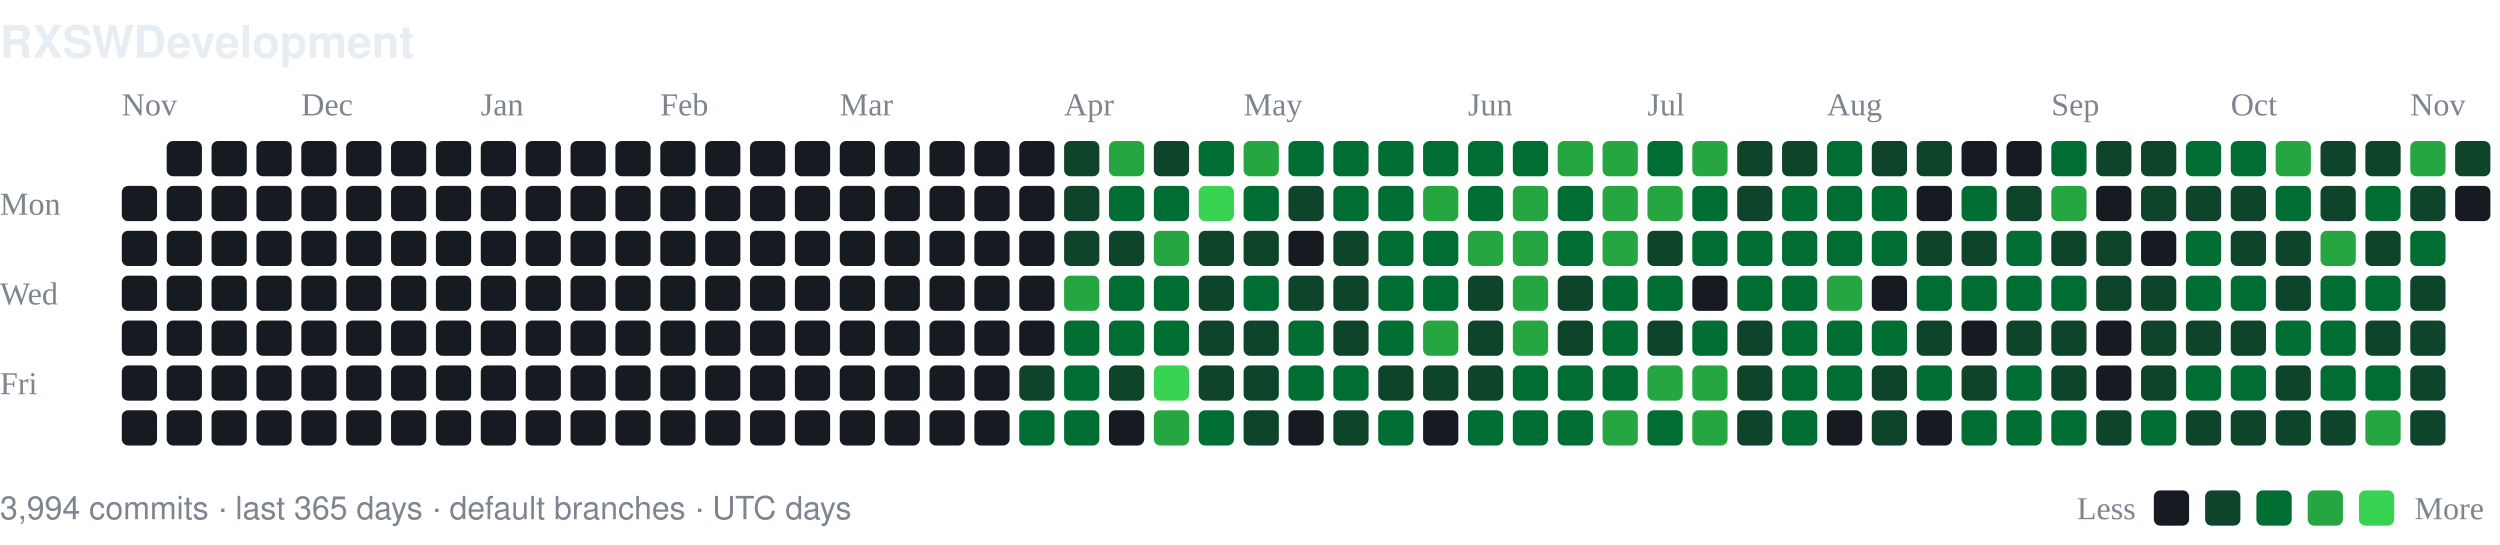
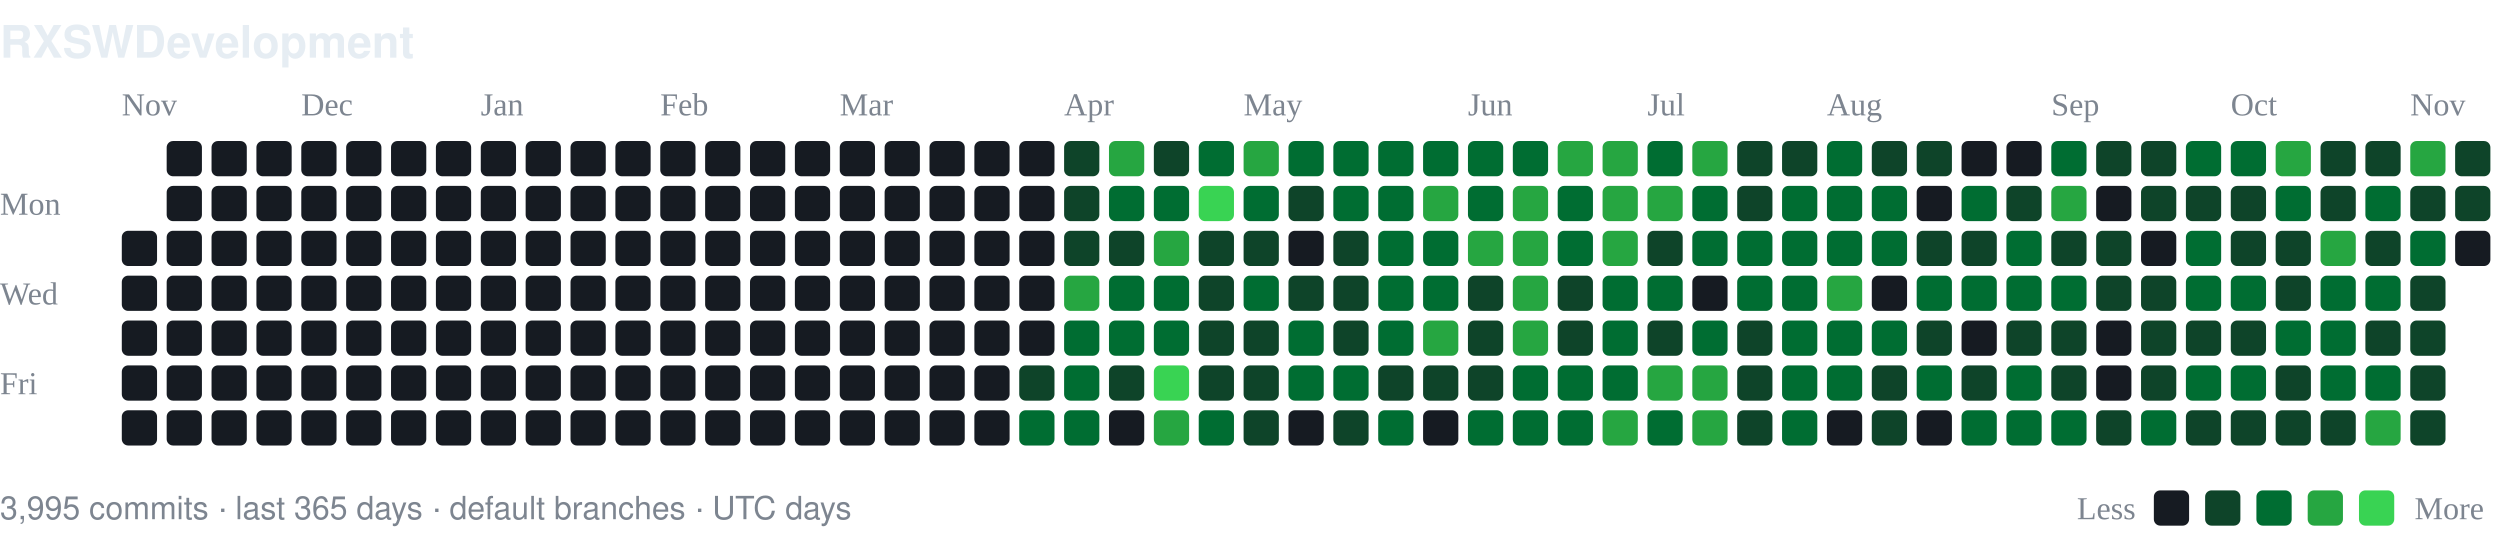
<svg xmlns="http://www.w3.org/2000/svg" width="780" height="170" viewBox="0 0 780 170" role="img">
  <text x="0" y="18" font-size="14" font-weight="600" fill="#e6edf3" font-family="ui-sans-serif,-apple-system,Segoe UI,Helvetica,Arial,sans-serif">RXSWDevelopment</text>
  <text x="0" y="67" font-size="10" fill="#7d8590">Mon</text>
  <text x="0" y="95" font-size="10" fill="#7d8590">Wed</text>
  <text x="0" y="123" font-size="10" fill="#7d8590">Fri</text>
  <text x="38" y="36" font-size="10" fill="#7d8590">Nov</text>
-   <rect x="38" y="58" width="11" height="11" rx="2" fill="#161b22" />
  <rect x="38" y="72" width="11" height="11" rx="2" fill="#161b22" />
  <rect x="38" y="86" width="11" height="11" rx="2" fill="#161b22" />
  <rect x="38" y="100" width="11" height="11" rx="2" fill="#161b22" />
  <rect x="38" y="114" width="11" height="11" rx="2" fill="#161b22" />
  <rect x="38" y="128" width="11" height="11" rx="2" fill="#161b22" />
  <rect x="52" y="44" width="11" height="11" rx="2" fill="#161b22" />
  <rect x="52" y="58" width="11" height="11" rx="2" fill="#161b22" />
  <rect x="52" y="72" width="11" height="11" rx="2" fill="#161b22" />
  <rect x="52" y="86" width="11" height="11" rx="2" fill="#161b22" />
  <rect x="52" y="100" width="11" height="11" rx="2" fill="#161b22" />
  <rect x="52" y="114" width="11" height="11" rx="2" fill="#161b22" />
  <rect x="52" y="128" width="11" height="11" rx="2" fill="#161b22" />
  <rect x="66" y="44" width="11" height="11" rx="2" fill="#161b22" />
  <rect x="66" y="58" width="11" height="11" rx="2" fill="#161b22" />
  <rect x="66" y="72" width="11" height="11" rx="2" fill="#161b22" />
  <rect x="66" y="86" width="11" height="11" rx="2" fill="#161b22" />
  <rect x="66" y="100" width="11" height="11" rx="2" fill="#161b22" />
  <rect x="66" y="114" width="11" height="11" rx="2" fill="#161b22" />
  <rect x="66" y="128" width="11" height="11" rx="2" fill="#161b22" />
  <rect x="80" y="44" width="11" height="11" rx="2" fill="#161b22" />
  <rect x="80" y="58" width="11" height="11" rx="2" fill="#161b22" />
  <rect x="80" y="72" width="11" height="11" rx="2" fill="#161b22" />
  <rect x="80" y="86" width="11" height="11" rx="2" fill="#161b22" />
  <rect x="80" y="100" width="11" height="11" rx="2" fill="#161b22" />
  <rect x="80" y="114" width="11" height="11" rx="2" fill="#161b22" />
  <rect x="80" y="128" width="11" height="11" rx="2" fill="#161b22" />
  <text x="94" y="36" font-size="10" fill="#7d8590">Dec</text>
  <rect x="94" y="44" width="11" height="11" rx="2" fill="#161b22" />
  <rect x="94" y="58" width="11" height="11" rx="2" fill="#161b22" />
  <rect x="94" y="72" width="11" height="11" rx="2" fill="#161b22" />
  <rect x="94" y="86" width="11" height="11" rx="2" fill="#161b22" />
  <rect x="94" y="100" width="11" height="11" rx="2" fill="#161b22" />
  <rect x="94" y="114" width="11" height="11" rx="2" fill="#161b22" />
  <rect x="94" y="128" width="11" height="11" rx="2" fill="#161b22" />
  <rect x="108" y="44" width="11" height="11" rx="2" fill="#161b22" />
  <rect x="108" y="58" width="11" height="11" rx="2" fill="#161b22" />
  <rect x="108" y="72" width="11" height="11" rx="2" fill="#161b22" />
  <rect x="108" y="86" width="11" height="11" rx="2" fill="#161b22" />
  <rect x="108" y="100" width="11" height="11" rx="2" fill="#161b22" />
  <rect x="108" y="114" width="11" height="11" rx="2" fill="#161b22" />
  <rect x="108" y="128" width="11" height="11" rx="2" fill="#161b22" />
  <rect x="122" y="44" width="11" height="11" rx="2" fill="#161b22" />
  <rect x="122" y="58" width="11" height="11" rx="2" fill="#161b22" />
  <rect x="122" y="72" width="11" height="11" rx="2" fill="#161b22" />
  <rect x="122" y="86" width="11" height="11" rx="2" fill="#161b22" />
  <rect x="122" y="100" width="11" height="11" rx="2" fill="#161b22" />
  <rect x="122" y="114" width="11" height="11" rx="2" fill="#161b22" />
  <rect x="122" y="128" width="11" height="11" rx="2" fill="#161b22" />
  <rect x="136" y="44" width="11" height="11" rx="2" fill="#161b22" />
  <rect x="136" y="58" width="11" height="11" rx="2" fill="#161b22" />
  <rect x="136" y="72" width="11" height="11" rx="2" fill="#161b22" />
  <rect x="136" y="86" width="11" height="11" rx="2" fill="#161b22" />
  <rect x="136" y="100" width="11" height="11" rx="2" fill="#161b22" />
  <rect x="136" y="114" width="11" height="11" rx="2" fill="#161b22" />
  <rect x="136" y="128" width="11" height="11" rx="2" fill="#161b22" />
  <text x="150" y="36" font-size="10" fill="#7d8590">Jan</text>
  <rect x="150" y="44" width="11" height="11" rx="2" fill="#161b22" />
  <rect x="150" y="58" width="11" height="11" rx="2" fill="#161b22" />
  <rect x="150" y="72" width="11" height="11" rx="2" fill="#161b22" />
  <rect x="150" y="86" width="11" height="11" rx="2" fill="#161b22" />
  <rect x="150" y="100" width="11" height="11" rx="2" fill="#161b22" />
  <rect x="150" y="114" width="11" height="11" rx="2" fill="#161b22" />
  <rect x="150" y="128" width="11" height="11" rx="2" fill="#161b22" />
  <rect x="164" y="44" width="11" height="11" rx="2" fill="#161b22" />
  <rect x="164" y="58" width="11" height="11" rx="2" fill="#161b22" />
  <rect x="164" y="72" width="11" height="11" rx="2" fill="#161b22" />
  <rect x="164" y="86" width="11" height="11" rx="2" fill="#161b22" />
  <rect x="164" y="100" width="11" height="11" rx="2" fill="#161b22" />
  <rect x="164" y="114" width="11" height="11" rx="2" fill="#161b22" />
  <rect x="164" y="128" width="11" height="11" rx="2" fill="#161b22" />
  <rect x="178" y="44" width="11" height="11" rx="2" fill="#161b22" />
  <rect x="178" y="58" width="11" height="11" rx="2" fill="#161b22" />
  <rect x="178" y="72" width="11" height="11" rx="2" fill="#161b22" />
  <rect x="178" y="86" width="11" height="11" rx="2" fill="#161b22" />
  <rect x="178" y="100" width="11" height="11" rx="2" fill="#161b22" />
  <rect x="178" y="114" width="11" height="11" rx="2" fill="#161b22" />
  <rect x="178" y="128" width="11" height="11" rx="2" fill="#161b22" />
  <rect x="192" y="44" width="11" height="11" rx="2" fill="#161b22" />
  <rect x="192" y="58" width="11" height="11" rx="2" fill="#161b22" />
  <rect x="192" y="72" width="11" height="11" rx="2" fill="#161b22" />
  <rect x="192" y="86" width="11" height="11" rx="2" fill="#161b22" />
  <rect x="192" y="100" width="11" height="11" rx="2" fill="#161b22" />
  <rect x="192" y="114" width="11" height="11" rx="2" fill="#161b22" />
  <rect x="192" y="128" width="11" height="11" rx="2" fill="#161b22" />
  <text x="206" y="36" font-size="10" fill="#7d8590">Feb</text>
  <rect x="206" y="44" width="11" height="11" rx="2" fill="#161b22" />
  <rect x="206" y="58" width="11" height="11" rx="2" fill="#161b22" />
  <rect x="206" y="72" width="11" height="11" rx="2" fill="#161b22" />
  <rect x="206" y="86" width="11" height="11" rx="2" fill="#161b22" />
  <rect x="206" y="100" width="11" height="11" rx="2" fill="#161b22" />
  <rect x="206" y="114" width="11" height="11" rx="2" fill="#161b22" />
  <rect x="206" y="128" width="11" height="11" rx="2" fill="#161b22" />
  <rect x="220" y="44" width="11" height="11" rx="2" fill="#161b22" />
  <rect x="220" y="58" width="11" height="11" rx="2" fill="#161b22" />
  <rect x="220" y="72" width="11" height="11" rx="2" fill="#161b22" />
  <rect x="220" y="86" width="11" height="11" rx="2" fill="#161b22" />
  <rect x="220" y="100" width="11" height="11" rx="2" fill="#161b22" />
  <rect x="220" y="114" width="11" height="11" rx="2" fill="#161b22" />
  <rect x="220" y="128" width="11" height="11" rx="2" fill="#161b22" />
  <rect x="234" y="44" width="11" height="11" rx="2" fill="#161b22" />
  <rect x="234" y="58" width="11" height="11" rx="2" fill="#161b22" />
  <rect x="234" y="72" width="11" height="11" rx="2" fill="#161b22" />
  <rect x="234" y="86" width="11" height="11" rx="2" fill="#161b22" />
  <rect x="234" y="100" width="11" height="11" rx="2" fill="#161b22" />
  <rect x="234" y="114" width="11" height="11" rx="2" fill="#161b22" />
  <rect x="234" y="128" width="11" height="11" rx="2" fill="#161b22" />
  <rect x="248" y="44" width="11" height="11" rx="2" fill="#161b22" />
  <rect x="248" y="58" width="11" height="11" rx="2" fill="#161b22" />
  <rect x="248" y="72" width="11" height="11" rx="2" fill="#161b22" />
  <rect x="248" y="86" width="11" height="11" rx="2" fill="#161b22" />
  <rect x="248" y="100" width="11" height="11" rx="2" fill="#161b22" />
  <rect x="248" y="114" width="11" height="11" rx="2" fill="#161b22" />
  <rect x="248" y="128" width="11" height="11" rx="2" fill="#161b22" />
  <text x="262" y="36" font-size="10" fill="#7d8590">Mar</text>
  <rect x="262" y="44" width="11" height="11" rx="2" fill="#161b22" />
  <rect x="262" y="58" width="11" height="11" rx="2" fill="#161b22" />
  <rect x="262" y="72" width="11" height="11" rx="2" fill="#161b22" />
  <rect x="262" y="86" width="11" height="11" rx="2" fill="#161b22" />
  <rect x="262" y="100" width="11" height="11" rx="2" fill="#161b22" />
  <rect x="262" y="114" width="11" height="11" rx="2" fill="#161b22" />
  <rect x="262" y="128" width="11" height="11" rx="2" fill="#161b22" />
  <rect x="276" y="44" width="11" height="11" rx="2" fill="#161b22" />
  <rect x="276" y="58" width="11" height="11" rx="2" fill="#161b22" />
  <rect x="276" y="72" width="11" height="11" rx="2" fill="#161b22" />
  <rect x="276" y="86" width="11" height="11" rx="2" fill="#161b22" />
  <rect x="276" y="100" width="11" height="11" rx="2" fill="#161b22" />
  <rect x="276" y="114" width="11" height="11" rx="2" fill="#161b22" />
  <rect x="276" y="128" width="11" height="11" rx="2" fill="#161b22" />
  <rect x="290" y="44" width="11" height="11" rx="2" fill="#161b22" />
  <rect x="290" y="58" width="11" height="11" rx="2" fill="#161b22" />
  <rect x="290" y="72" width="11" height="11" rx="2" fill="#161b22" />
  <rect x="290" y="86" width="11" height="11" rx="2" fill="#161b22" />
  <rect x="290" y="100" width="11" height="11" rx="2" fill="#161b22" />
  <rect x="290" y="114" width="11" height="11" rx="2" fill="#161b22" />
  <rect x="290" y="128" width="11" height="11" rx="2" fill="#161b22" />
  <rect x="304" y="44" width="11" height="11" rx="2" fill="#161b22" />
  <rect x="304" y="58" width="11" height="11" rx="2" fill="#161b22" />
  <rect x="304" y="72" width="11" height="11" rx="2" fill="#161b22" />
  <rect x="304" y="86" width="11" height="11" rx="2" fill="#161b22" />
  <rect x="304" y="100" width="11" height="11" rx="2" fill="#161b22" />
  <rect x="304" y="114" width="11" height="11" rx="2" fill="#161b22" />
  <rect x="304" y="128" width="11" height="11" rx="2" fill="#161b22" />
  <rect x="318" y="44" width="11" height="11" rx="2" fill="#161b22" />
  <rect x="318" y="58" width="11" height="11" rx="2" fill="#161b22" />
  <rect x="318" y="72" width="11" height="11" rx="2" fill="#161b22" />
  <rect x="318" y="86" width="11" height="11" rx="2" fill="#161b22" />
  <rect x="318" y="100" width="11" height="11" rx="2" fill="#161b22" />
  <rect x="318" y="114" width="11" height="11" rx="2" fill="#0e4429" />
  <rect x="318" y="128" width="11" height="11" rx="2" fill="#006d32" />
  <text x="332" y="36" font-size="10" fill="#7d8590">Apr</text>
  <rect x="332" y="44" width="11" height="11" rx="2" fill="#0e4429" />
  <rect x="332" y="58" width="11" height="11" rx="2" fill="#0e4429" />
  <rect x="332" y="72" width="11" height="11" rx="2" fill="#0e4429" />
  <rect x="332" y="86" width="11" height="11" rx="2" fill="#26a641" />
  <rect x="332" y="100" width="11" height="11" rx="2" fill="#006d32" />
  <rect x="332" y="114" width="11" height="11" rx="2" fill="#006d32" />
  <rect x="332" y="128" width="11" height="11" rx="2" fill="#006d32" />
  <rect x="346" y="44" width="11" height="11" rx="2" fill="#26a641" />
  <rect x="346" y="58" width="11" height="11" rx="2" fill="#006d32" />
  <rect x="346" y="72" width="11" height="11" rx="2" fill="#0e4429" />
  <rect x="346" y="86" width="11" height="11" rx="2" fill="#006d32" />
  <rect x="346" y="100" width="11" height="11" rx="2" fill="#006d32" />
  <rect x="346" y="114" width="11" height="11" rx="2" fill="#0e4429" />
  <rect x="346" y="128" width="11" height="11" rx="2" fill="#161b22" />
  <rect x="360" y="44" width="11" height="11" rx="2" fill="#0e4429" />
  <rect x="360" y="58" width="11" height="11" rx="2" fill="#006d32" />
  <rect x="360" y="72" width="11" height="11" rx="2" fill="#26a641" />
  <rect x="360" y="86" width="11" height="11" rx="2" fill="#006d32" />
  <rect x="360" y="100" width="11" height="11" rx="2" fill="#006d32" />
  <rect x="360" y="114" width="11" height="11" rx="2" fill="#39d353" />
  <rect x="360" y="128" width="11" height="11" rx="2" fill="#26a641" />
  <rect x="374" y="44" width="11" height="11" rx="2" fill="#006d32" />
  <rect x="374" y="58" width="11" height="11" rx="2" fill="#39d353" />
  <rect x="374" y="72" width="11" height="11" rx="2" fill="#0e4429" />
  <rect x="374" y="86" width="11" height="11" rx="2" fill="#0e4429" />
  <rect x="374" y="100" width="11" height="11" rx="2" fill="#0e4429" />
  <rect x="374" y="114" width="11" height="11" rx="2" fill="#0e4429" />
  <rect x="374" y="128" width="11" height="11" rx="2" fill="#006d32" />
  <text x="388" y="36" font-size="10" fill="#7d8590">May</text>
  <rect x="388" y="44" width="11" height="11" rx="2" fill="#26a641" />
  <rect x="388" y="58" width="11" height="11" rx="2" fill="#006d32" />
  <rect x="388" y="72" width="11" height="11" rx="2" fill="#0e4429" />
  <rect x="388" y="86" width="11" height="11" rx="2" fill="#006d32" />
  <rect x="388" y="100" width="11" height="11" rx="2" fill="#0e4429" />
  <rect x="388" y="114" width="11" height="11" rx="2" fill="#0e4429" />
  <rect x="388" y="128" width="11" height="11" rx="2" fill="#0e4429" />
  <rect x="402" y="44" width="11" height="11" rx="2" fill="#006d32" />
  <rect x="402" y="58" width="11" height="11" rx="2" fill="#0e4429" />
  <rect x="402" y="72" width="11" height="11" rx="2" fill="#161b22" />
  <rect x="402" y="86" width="11" height="11" rx="2" fill="#0e4429" />
  <rect x="402" y="100" width="11" height="11" rx="2" fill="#006d32" />
  <rect x="402" y="114" width="11" height="11" rx="2" fill="#006d32" />
  <rect x="402" y="128" width="11" height="11" rx="2" fill="#161b22" />
  <rect x="416" y="44" width="11" height="11" rx="2" fill="#006d32" />
  <rect x="416" y="58" width="11" height="11" rx="2" fill="#006d32" />
  <rect x="416" y="72" width="11" height="11" rx="2" fill="#0e4429" />
  <rect x="416" y="86" width="11" height="11" rx="2" fill="#0e4429" />
  <rect x="416" y="100" width="11" height="11" rx="2" fill="#0e4429" />
  <rect x="416" y="114" width="11" height="11" rx="2" fill="#006d32" />
  <rect x="416" y="128" width="11" height="11" rx="2" fill="#0e4429" />
  <rect x="430" y="44" width="11" height="11" rx="2" fill="#006d32" />
  <rect x="430" y="58" width="11" height="11" rx="2" fill="#006d32" />
  <rect x="430" y="72" width="11" height="11" rx="2" fill="#006d32" />
  <rect x="430" y="86" width="11" height="11" rx="2" fill="#006d32" />
  <rect x="430" y="100" width="11" height="11" rx="2" fill="#006d32" />
  <rect x="430" y="114" width="11" height="11" rx="2" fill="#0e4429" />
  <rect x="430" y="128" width="11" height="11" rx="2" fill="#006d32" />
  <rect x="444" y="44" width="11" height="11" rx="2" fill="#006d32" />
  <rect x="444" y="58" width="11" height="11" rx="2" fill="#26a641" />
  <rect x="444" y="72" width="11" height="11" rx="2" fill="#006d32" />
  <rect x="444" y="86" width="11" height="11" rx="2" fill="#006d32" />
  <rect x="444" y="100" width="11" height="11" rx="2" fill="#26a641" />
  <rect x="444" y="114" width="11" height="11" rx="2" fill="#0e4429" />
  <rect x="444" y="128" width="11" height="11" rx="2" fill="#161b22" />
  <text x="458" y="36" font-size="10" fill="#7d8590">Jun</text>
  <rect x="458" y="44" width="11" height="11" rx="2" fill="#006d32" />
  <rect x="458" y="58" width="11" height="11" rx="2" fill="#006d32" />
  <rect x="458" y="72" width="11" height="11" rx="2" fill="#26a641" />
  <rect x="458" y="86" width="11" height="11" rx="2" fill="#0e4429" />
  <rect x="458" y="100" width="11" height="11" rx="2" fill="#0e4429" />
  <rect x="458" y="114" width="11" height="11" rx="2" fill="#0e4429" />
  <rect x="458" y="128" width="11" height="11" rx="2" fill="#006d32" />
  <rect x="472" y="44" width="11" height="11" rx="2" fill="#006d32" />
  <rect x="472" y="58" width="11" height="11" rx="2" fill="#26a641" />
  <rect x="472" y="72" width="11" height="11" rx="2" fill="#26a641" />
  <rect x="472" y="86" width="11" height="11" rx="2" fill="#26a641" />
  <rect x="472" y="100" width="11" height="11" rx="2" fill="#26a641" />
  <rect x="472" y="114" width="11" height="11" rx="2" fill="#006d32" />
  <rect x="472" y="128" width="11" height="11" rx="2" fill="#006d32" />
  <rect x="486" y="44" width="11" height="11" rx="2" fill="#26a641" />
  <rect x="486" y="58" width="11" height="11" rx="2" fill="#006d32" />
  <rect x="486" y="72" width="11" height="11" rx="2" fill="#006d32" />
  <rect x="486" y="86" width="11" height="11" rx="2" fill="#0e4429" />
  <rect x="486" y="100" width="11" height="11" rx="2" fill="#0e4429" />
  <rect x="486" y="114" width="11" height="11" rx="2" fill="#006d32" />
  <rect x="486" y="128" width="11" height="11" rx="2" fill="#006d32" />
  <rect x="500" y="44" width="11" height="11" rx="2" fill="#26a641" />
  <rect x="500" y="58" width="11" height="11" rx="2" fill="#26a641" />
  <rect x="500" y="72" width="11" height="11" rx="2" fill="#26a641" />
  <rect x="500" y="86" width="11" height="11" rx="2" fill="#006d32" />
  <rect x="500" y="100" width="11" height="11" rx="2" fill="#006d32" />
  <rect x="500" y="114" width="11" height="11" rx="2" fill="#006d32" />
  <rect x="500" y="128" width="11" height="11" rx="2" fill="#26a641" />
  <text x="514" y="36" font-size="10" fill="#7d8590">Jul</text>
  <rect x="514" y="44" width="11" height="11" rx="2" fill="#006d32" />
  <rect x="514" y="58" width="11" height="11" rx="2" fill="#26a641" />
  <rect x="514" y="72" width="11" height="11" rx="2" fill="#0e4429" />
  <rect x="514" y="86" width="11" height="11" rx="2" fill="#006d32" />
  <rect x="514" y="100" width="11" height="11" rx="2" fill="#0e4429" />
  <rect x="514" y="114" width="11" height="11" rx="2" fill="#26a641" />
  <rect x="514" y="128" width="11" height="11" rx="2" fill="#006d32" />
  <rect x="528" y="44" width="11" height="11" rx="2" fill="#26a641" />
  <rect x="528" y="58" width="11" height="11" rx="2" fill="#006d32" />
  <rect x="528" y="72" width="11" height="11" rx="2" fill="#006d32" />
  <rect x="528" y="86" width="11" height="11" rx="2" fill="#161b22" />
  <rect x="528" y="100" width="11" height="11" rx="2" fill="#006d32" />
  <rect x="528" y="114" width="11" height="11" rx="2" fill="#26a641" />
  <rect x="528" y="128" width="11" height="11" rx="2" fill="#26a641" />
  <rect x="542" y="44" width="11" height="11" rx="2" fill="#0e4429" />
  <rect x="542" y="58" width="11" height="11" rx="2" fill="#0e4429" />
  <rect x="542" y="72" width="11" height="11" rx="2" fill="#006d32" />
  <rect x="542" y="86" width="11" height="11" rx="2" fill="#006d32" />
  <rect x="542" y="100" width="11" height="11" rx="2" fill="#0e4429" />
  <rect x="542" y="114" width="11" height="11" rx="2" fill="#0e4429" />
  <rect x="542" y="128" width="11" height="11" rx="2" fill="#0e4429" />
  <rect x="556" y="44" width="11" height="11" rx="2" fill="#0e4429" />
  <rect x="556" y="58" width="11" height="11" rx="2" fill="#006d32" />
  <rect x="556" y="72" width="11" height="11" rx="2" fill="#006d32" />
  <rect x="556" y="86" width="11" height="11" rx="2" fill="#006d32" />
  <rect x="556" y="100" width="11" height="11" rx="2" fill="#006d32" />
  <rect x="556" y="114" width="11" height="11" rx="2" fill="#006d32" />
  <rect x="556" y="128" width="11" height="11" rx="2" fill="#006d32" />
  <text x="570" y="36" font-size="10" fill="#7d8590">Aug</text>
  <rect x="570" y="44" width="11" height="11" rx="2" fill="#006d32" />
  <rect x="570" y="58" width="11" height="11" rx="2" fill="#006d32" />
  <rect x="570" y="72" width="11" height="11" rx="2" fill="#006d32" />
  <rect x="570" y="86" width="11" height="11" rx="2" fill="#26a641" />
  <rect x="570" y="100" width="11" height="11" rx="2" fill="#006d32" />
  <rect x="570" y="114" width="11" height="11" rx="2" fill="#006d32" />
  <rect x="570" y="128" width="11" height="11" rx="2" fill="#161b22" />
  <rect x="584" y="44" width="11" height="11" rx="2" fill="#0e4429" />
  <rect x="584" y="58" width="11" height="11" rx="2" fill="#006d32" />
  <rect x="584" y="72" width="11" height="11" rx="2" fill="#006d32" />
  <rect x="584" y="86" width="11" height="11" rx="2" fill="#161b22" />
  <rect x="584" y="100" width="11" height="11" rx="2" fill="#006d32" />
  <rect x="584" y="114" width="11" height="11" rx="2" fill="#0e4429" />
  <rect x="584" y="128" width="11" height="11" rx="2" fill="#0e4429" />
  <rect x="598" y="44" width="11" height="11" rx="2" fill="#0e4429" />
  <rect x="598" y="58" width="11" height="11" rx="2" fill="#161b22" />
  <rect x="598" y="72" width="11" height="11" rx="2" fill="#0e4429" />
  <rect x="598" y="86" width="11" height="11" rx="2" fill="#006d32" />
  <rect x="598" y="100" width="11" height="11" rx="2" fill="#0e4429" />
  <rect x="598" y="114" width="11" height="11" rx="2" fill="#006d32" />
  <rect x="598" y="128" width="11" height="11" rx="2" fill="#161b22" />
  <rect x="612" y="44" width="11" height="11" rx="2" fill="#161b22" />
  <rect x="612" y="58" width="11" height="11" rx="2" fill="#006d32" />
  <rect x="612" y="72" width="11" height="11" rx="2" fill="#0e4429" />
  <rect x="612" y="86" width="11" height="11" rx="2" fill="#006d32" />
  <rect x="612" y="100" width="11" height="11" rx="2" fill="#161b22" />
  <rect x="612" y="114" width="11" height="11" rx="2" fill="#0e4429" />
  <rect x="612" y="128" width="11" height="11" rx="2" fill="#006d32" />
  <rect x="626" y="44" width="11" height="11" rx="2" fill="#161b22" />
  <rect x="626" y="58" width="11" height="11" rx="2" fill="#0e4429" />
  <rect x="626" y="72" width="11" height="11" rx="2" fill="#006d32" />
  <rect x="626" y="86" width="11" height="11" rx="2" fill="#006d32" />
  <rect x="626" y="100" width="11" height="11" rx="2" fill="#0e4429" />
  <rect x="626" y="114" width="11" height="11" rx="2" fill="#006d32" />
  <rect x="626" y="128" width="11" height="11" rx="2" fill="#006d32" />
  <text x="640" y="36" font-size="10" fill="#7d8590">Sep</text>
  <rect x="640" y="44" width="11" height="11" rx="2" fill="#006d32" />
  <rect x="640" y="58" width="11" height="11" rx="2" fill="#26a641" />
  <rect x="640" y="72" width="11" height="11" rx="2" fill="#0e4429" />
  <rect x="640" y="86" width="11" height="11" rx="2" fill="#006d32" />
  <rect x="640" y="100" width="11" height="11" rx="2" fill="#0e4429" />
  <rect x="640" y="114" width="11" height="11" rx="2" fill="#0e4429" />
  <rect x="640" y="128" width="11" height="11" rx="2" fill="#006d32" />
  <rect x="654" y="44" width="11" height="11" rx="2" fill="#0e4429" />
  <rect x="654" y="58" width="11" height="11" rx="2" fill="#161b22" />
  <rect x="654" y="72" width="11" height="11" rx="2" fill="#0e4429" />
  <rect x="654" y="86" width="11" height="11" rx="2" fill="#0e4429" />
  <rect x="654" y="100" width="11" height="11" rx="2" fill="#161b22" />
  <rect x="654" y="114" width="11" height="11" rx="2" fill="#161b22" />
  <rect x="654" y="128" width="11" height="11" rx="2" fill="#0e4429" />
  <rect x="668" y="44" width="11" height="11" rx="2" fill="#0e4429" />
  <rect x="668" y="58" width="11" height="11" rx="2" fill="#0e4429" />
  <rect x="668" y="72" width="11" height="11" rx="2" fill="#161b22" />
  <rect x="668" y="86" width="11" height="11" rx="2" fill="#0e4429" />
  <rect x="668" y="100" width="11" height="11" rx="2" fill="#0e4429" />
  <rect x="668" y="114" width="11" height="11" rx="2" fill="#0e4429" />
  <rect x="668" y="128" width="11" height="11" rx="2" fill="#006d32" />
  <rect x="682" y="44" width="11" height="11" rx="2" fill="#006d32" />
  <rect x="682" y="58" width="11" height="11" rx="2" fill="#0e4429" />
  <rect x="682" y="72" width="11" height="11" rx="2" fill="#006d32" />
  <rect x="682" y="86" width="11" height="11" rx="2" fill="#006d32" />
  <rect x="682" y="100" width="11" height="11" rx="2" fill="#0e4429" />
  <rect x="682" y="114" width="11" height="11" rx="2" fill="#006d32" />
  <rect x="682" y="128" width="11" height="11" rx="2" fill="#0e4429" />
  <text x="696" y="36" font-size="10" fill="#7d8590">Oct</text>
  <rect x="696" y="44" width="11" height="11" rx="2" fill="#006d32" />
  <rect x="696" y="58" width="11" height="11" rx="2" fill="#0e4429" />
  <rect x="696" y="72" width="11" height="11" rx="2" fill="#0e4429" />
  <rect x="696" y="86" width="11" height="11" rx="2" fill="#006d32" />
  <rect x="696" y="100" width="11" height="11" rx="2" fill="#0e4429" />
  <rect x="696" y="114" width="11" height="11" rx="2" fill="#006d32" />
  <rect x="696" y="128" width="11" height="11" rx="2" fill="#0e4429" />
  <rect x="710" y="44" width="11" height="11" rx="2" fill="#26a641" />
  <rect x="710" y="58" width="11" height="11" rx="2" fill="#006d32" />
  <rect x="710" y="72" width="11" height="11" rx="2" fill="#0e4429" />
  <rect x="710" y="86" width="11" height="11" rx="2" fill="#0e4429" />
  <rect x="710" y="100" width="11" height="11" rx="2" fill="#006d32" />
  <rect x="710" y="114" width="11" height="11" rx="2" fill="#0e4429" />
  <rect x="710" y="128" width="11" height="11" rx="2" fill="#0e4429" />
  <rect x="724" y="44" width="11" height="11" rx="2" fill="#0e4429" />
  <rect x="724" y="58" width="11" height="11" rx="2" fill="#0e4429" />
  <rect x="724" y="72" width="11" height="11" rx="2" fill="#26a641" />
  <rect x="724" y="86" width="11" height="11" rx="2" fill="#006d32" />
  <rect x="724" y="100" width="11" height="11" rx="2" fill="#006d32" />
  <rect x="724" y="114" width="11" height="11" rx="2" fill="#006d32" />
  <rect x="724" y="128" width="11" height="11" rx="2" fill="#0e4429" />
  <rect x="738" y="44" width="11" height="11" rx="2" fill="#0e4429" />
  <rect x="738" y="58" width="11" height="11" rx="2" fill="#006d32" />
  <rect x="738" y="72" width="11" height="11" rx="2" fill="#0e4429" />
  <rect x="738" y="86" width="11" height="11" rx="2" fill="#006d32" />
  <rect x="738" y="100" width="11" height="11" rx="2" fill="#0e4429" />
  <rect x="738" y="114" width="11" height="11" rx="2" fill="#006d32" />
  <rect x="738" y="128" width="11" height="11" rx="2" fill="#26a641" />
  <text x="752" y="36" font-size="10" fill="#7d8590">Nov</text>
  <rect x="752" y="44" width="11" height="11" rx="2" fill="#26a641" />
  <rect x="752" y="58" width="11" height="11" rx="2" fill="#0e4429" />
  <rect x="752" y="72" width="11" height="11" rx="2" fill="#006d32" />
  <rect x="752" y="86" width="11" height="11" rx="2" fill="#0e4429" />
  <rect x="752" y="100" width="11" height="11" rx="2" fill="#0e4429" />
  <rect x="752" y="114" width="11" height="11" rx="2" fill="#0e4429" />
  <rect x="752" y="128" width="11" height="11" rx="2" fill="#0e4429" />
  <rect x="766" y="44" width="11" height="11" rx="2" fill="#0e4429" />
-   <rect x="766" y="58" width="11" height="11" rx="2" fill="#161b22" />
+   <rect x="766" y="58" width="11" height="11" rx="2" fill="#0e4429" />
+   <rect x="766" y="72" width="11" height="11" rx="2" fill="#161b22" />
  <text x="648" y="162" font-size="10" fill="#7d8590">Less</text>
  <rect x="672" y="153" width="11" height="11" rx="2" fill="#161b22" />
  <rect x="688" y="153" width="11" height="11" rx="2" fill="#0e4429" />
  <rect x="704" y="153" width="11" height="11" rx="2" fill="#006d32" />
  <rect x="720" y="153" width="11" height="11" rx="2" fill="#26a641" />
  <rect x="736" y="153" width="11" height="11" rx="2" fill="#39d353" />
  <text x="775" y="162" font-size="10" fill="#7d8590" text-anchor="end">More</text>
-   <text x="0" y="162" font-size="10" fill="#7d8590" font-family="ui-sans-serif,-apple-system,Segoe UI,Helvetica,Arial,sans-serif">3,994 commits · last 365 days · default branches · UTC days</text>
+   <text x="0" y="162" font-size="10" fill="#7d8590" font-family="ui-sans-serif,-apple-system,Segoe UI,Helvetica,Arial,sans-serif">3,995 commits · last 365 days · default branches · UTC days</text>
</svg>
